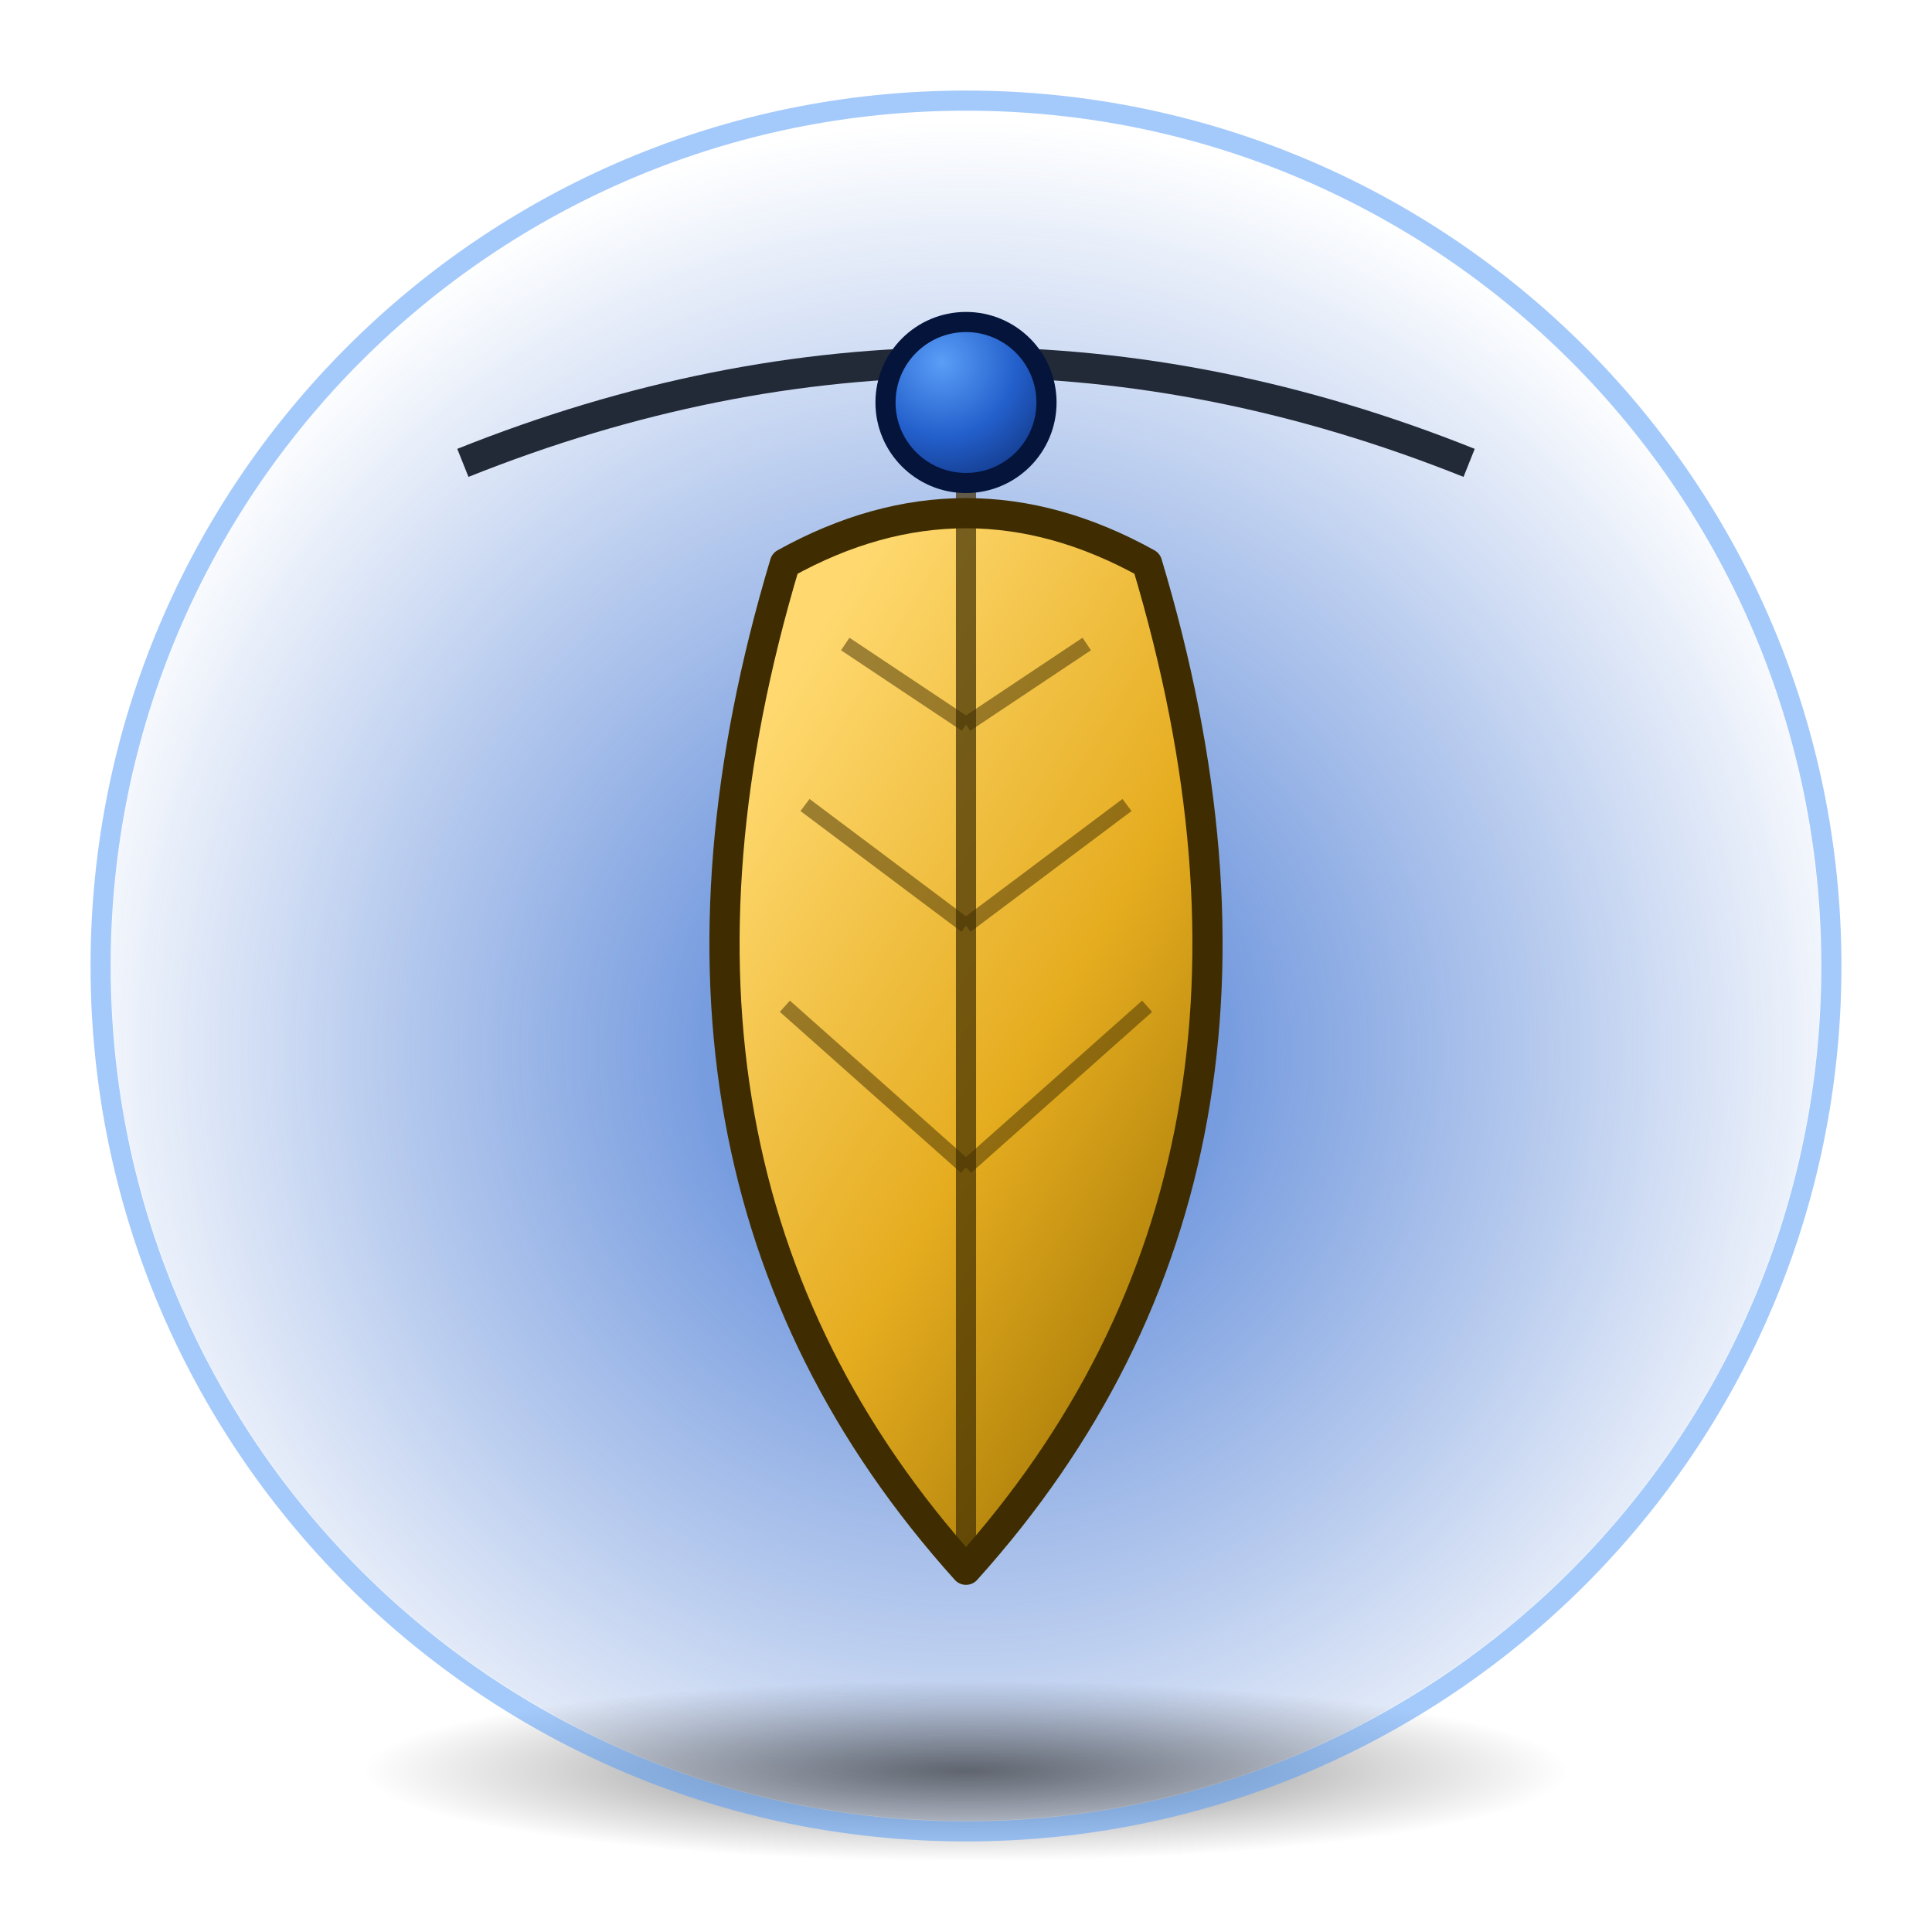
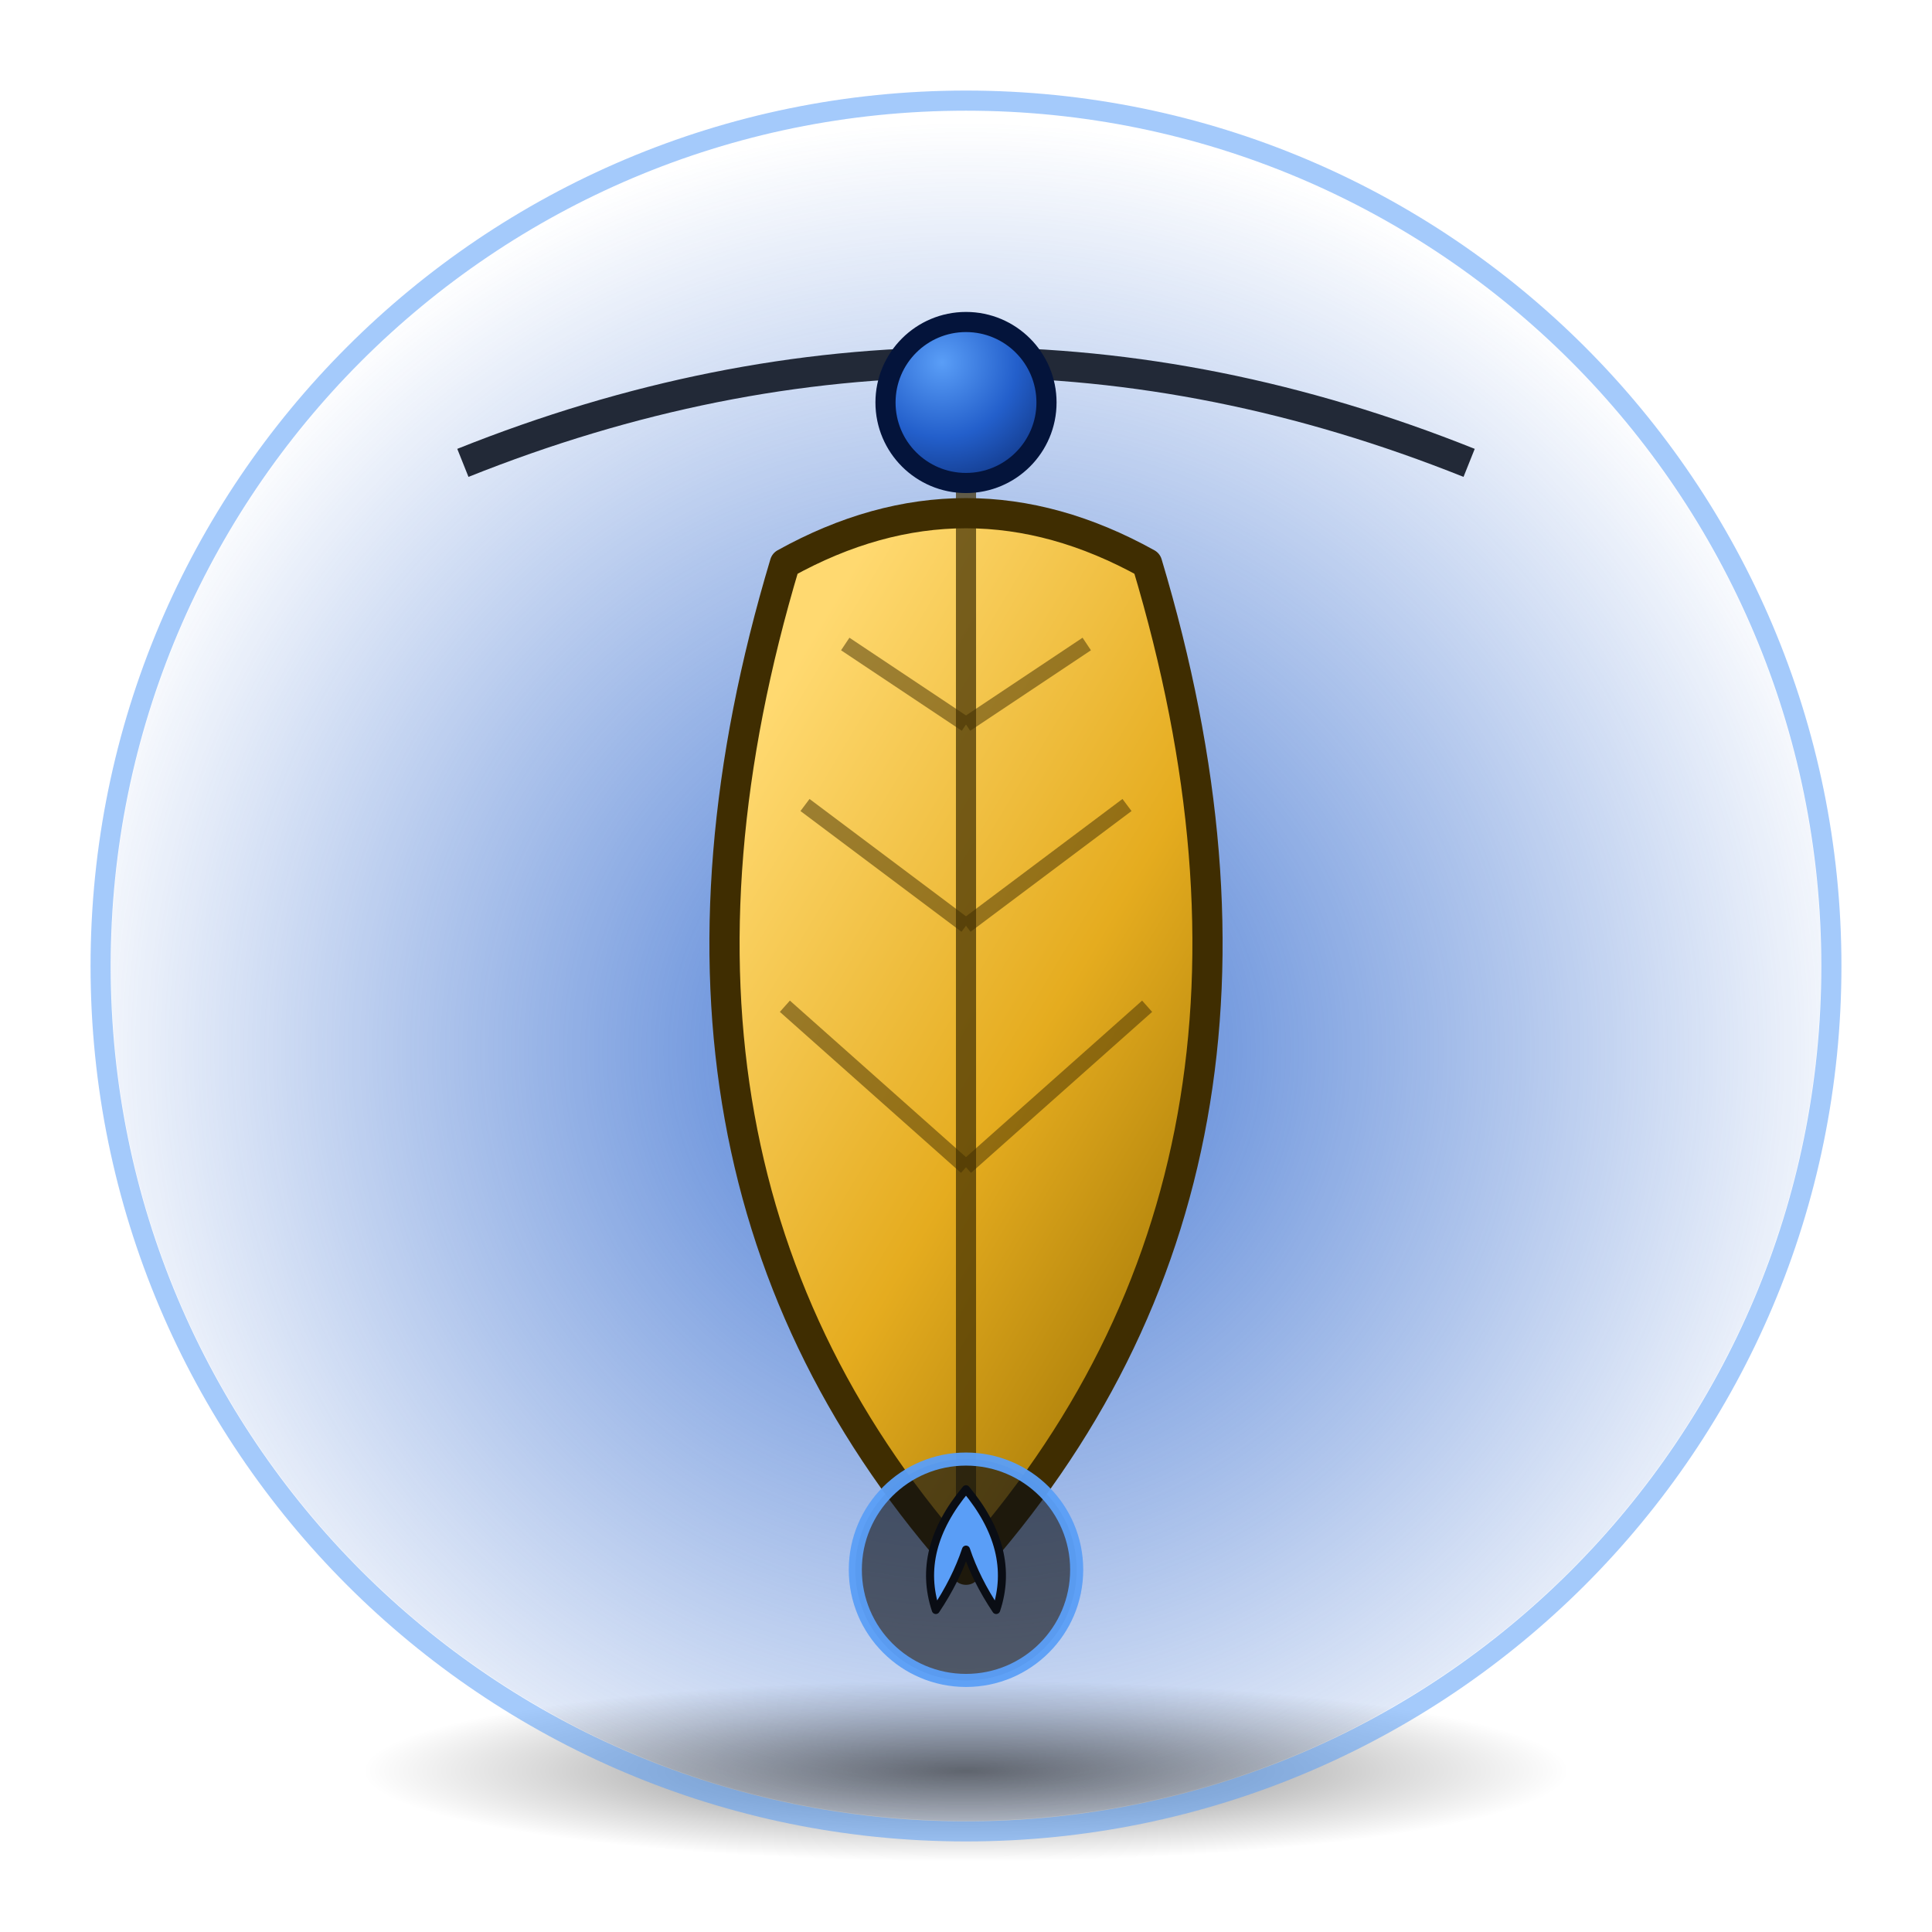
<svg xmlns="http://www.w3.org/2000/svg" viewBox="0 0 192 192" width="192" height="192" shape-rendering="geometricPrecision">
  <defs>
    <filter id="gk-shadow-soft" x="-30%" y="-30%" width="160%" height="160%">
      <feGaussianBlur in="SourceAlpha" stdDeviation="3" />
      <feOffset dx="0" dy="3" result="b" />
      <feComponentTransfer>
        <feFuncA type="linear" slope="0.55" />
      </feComponentTransfer>
      <feMerge>
        <feMergeNode />
        <feMergeNode in="SourceGraphic" />
      </feMerge>
    </filter>
    <filter id="gk-bevel" x="-10%" y="-10%" width="120%" height="120%">
      <feGaussianBlur in="SourceAlpha" stdDeviation="2" result="blur" />
      <feSpecularLighting in="blur" surfaceScale="3" specularConstant="0.6" specularExponent="20" lighting-color="#ffffff" result="spec">
        <feDistantLight azimuth="135" elevation="55" />
      </feSpecularLighting>
      <feComposite in="spec" in2="SourceAlpha" operator="in" result="specMasked" />
      <feComposite in="SourceGraphic" in2="specMasked" operator="arithmetic" k1="0" k2="1" k3="1" k4="0" />
    </filter>
    <linearGradient id="gk-gloss" x1="0" y1="0" x2="0.7" y2="0.9">
      <stop offset="0" stop-color="#FFFFFF" stop-opacity="0.85" />
      <stop offset="0.55" stop-color="#FFFFFF" stop-opacity="0.18" />
      <stop offset="1" stop-color="#FFFFFF" stop-opacity="0" />
    </linearGradient>
    <radialGradient id="gk-contact-shadow" cx="0.5" cy="0.5" r="0.5">
      <stop offset="0" stop-color="#000000" stop-opacity="0.55" />
      <stop offset="0.7" stop-color="#000000" stop-opacity="0.15" />
      <stop offset="1" stop-color="#000000" stop-opacity="0" />
    </radialGradient>
    <linearGradient id="gk-grad-wood" x1="0.2" y1="0.1" x2="0.85" y2="0.95">
      <stop offset="0" stop-color="#C99560" />
      <stop offset="0.55" stop-color="#A06A36" />
      <stop offset="1" stop-color="#6E4621" />
    </linearGradient>
    <radialGradient id="gk-rgrad-wood" cx="0.35" cy="0.25" r="0.85">
      <stop offset="0" stop-color="#C99560" />
      <stop offset="0.55" stop-color="#A06A36" />
      <stop offset="1" stop-color="#6E4621" />
    </radialGradient>
    <linearGradient id="gk-grad-stone" x1="0.2" y1="0.1" x2="0.85" y2="0.95">
      <stop offset="0" stop-color="#C9CCD4" />
      <stop offset="0.55" stop-color="#9298A4" />
      <stop offset="1" stop-color="#5E6471" />
    </linearGradient>
    <radialGradient id="gk-rgrad-stone" cx="0.35" cy="0.25" r="0.85">
      <stop offset="0" stop-color="#C9CCD4" />
      <stop offset="0.55" stop-color="#9298A4" />
      <stop offset="1" stop-color="#5E6471" />
    </radialGradient>
    <linearGradient id="gk-grad-brick" x1="0.2" y1="0.1" x2="0.85" y2="0.95">
      <stop offset="0" stop-color="#CE684D" />
      <stop offset="0.55" stop-color="#9C4231" />
      <stop offset="1" stop-color="#6A2618" />
    </linearGradient>
    <radialGradient id="gk-rgrad-brick" cx="0.35" cy="0.25" r="0.85">
      <stop offset="0" stop-color="#CE684D" />
      <stop offset="0.55" stop-color="#9C4231" />
      <stop offset="1" stop-color="#6A2618" />
    </radialGradient>
    <linearGradient id="gk-grad-thatch" x1="0.2" y1="0.1" x2="0.85" y2="0.95">
      <stop offset="0" stop-color="#E3B563" />
      <stop offset="0.55" stop-color="#B0832F" />
      <stop offset="1" stop-color="#79581B" />
    </linearGradient>
    <radialGradient id="gk-rgrad-thatch" cx="0.35" cy="0.25" r="0.85">
      <stop offset="0" stop-color="#E3B563" />
      <stop offset="0.55" stop-color="#B0832F" />
      <stop offset="1" stop-color="#79581B" />
    </radialGradient>
    <linearGradient id="gk-grad-steel" x1="0.2" y1="0.1" x2="0.85" y2="0.95">
      <stop offset="0" stop-color="#A0B0BE" />
      <stop offset="0.55" stop-color="#6F8190" />
      <stop offset="1" stop-color="#3F4D5A" />
    </linearGradient>
    <radialGradient id="gk-rgrad-steel" cx="0.35" cy="0.25" r="0.85">
      <stop offset="0" stop-color="#A0B0BE" />
      <stop offset="0.55" stop-color="#6F8190" />
      <stop offset="1" stop-color="#3F4D5A" />
    </radialGradient>
    <linearGradient id="gk-grad-iron" x1="0.2" y1="0.1" x2="0.85" y2="0.95">
      <stop offset="0" stop-color="#6B7080" />
      <stop offset="0.55" stop-color="#43485A" />
      <stop offset="1" stop-color="#21253A" />
    </linearGradient>
    <radialGradient id="gk-rgrad-iron" cx="0.35" cy="0.25" r="0.85">
      <stop offset="0" stop-color="#6B7080" />
      <stop offset="0.55" stop-color="#43485A" />
      <stop offset="1" stop-color="#21253A" />
    </radialGradient>
    <linearGradient id="gk-grad-copper" x1="0.2" y1="0.1" x2="0.85" y2="0.95">
      <stop offset="0" stop-color="#E2A172" />
      <stop offset="0.55" stop-color="#B36839" />
      <stop offset="1" stop-color="#7A3F1B" />
    </linearGradient>
    <radialGradient id="gk-rgrad-copper" cx="0.35" cy="0.25" r="0.85">
      <stop offset="0" stop-color="#E2A172" />
      <stop offset="0.55" stop-color="#B36839" />
      <stop offset="1" stop-color="#7A3F1B" />
    </radialGradient>
    <linearGradient id="gk-grad-gold" x1="0.2" y1="0.1" x2="0.85" y2="0.95">
      <stop offset="0" stop-color="#FFD970" />
      <stop offset="0.55" stop-color="#E5AC1F" />
      <stop offset="1" stop-color="#9F7505" />
    </linearGradient>
    <radialGradient id="gk-rgrad-gold" cx="0.35" cy="0.25" r="0.85">
      <stop offset="0" stop-color="#FFD970" />
      <stop offset="0.55" stop-color="#E5AC1F" />
      <stop offset="1" stop-color="#9F7505" />
    </radialGradient>
    <linearGradient id="gk-grad-ruby" x1="0.2" y1="0.1" x2="0.85" y2="0.95">
      <stop offset="0" stop-color="#FF7A8C" />
      <stop offset="0.55" stop-color="#D62E48" />
      <stop offset="1" stop-color="#8C1428" />
    </linearGradient>
    <radialGradient id="gk-rgrad-ruby" cx="0.35" cy="0.25" r="0.85">
      <stop offset="0" stop-color="#FF7A8C" />
      <stop offset="0.55" stop-color="#D62E48" />
      <stop offset="1" stop-color="#8C1428" />
    </radialGradient>
    <linearGradient id="gk-grad-emerald" x1="0.2" y1="0.1" x2="0.85" y2="0.95">
      <stop offset="0" stop-color="#5BDD96" />
      <stop offset="0.55" stop-color="#1FA561" />
      <stop offset="1" stop-color="#0E6C3D" />
    </linearGradient>
    <radialGradient id="gk-rgrad-emerald" cx="0.35" cy="0.25" r="0.85">
      <stop offset="0" stop-color="#5BDD96" />
      <stop offset="0.55" stop-color="#1FA561" />
      <stop offset="1" stop-color="#0E6C3D" />
    </radialGradient>
    <linearGradient id="gk-grad-sapphire" x1="0.2" y1="0.1" x2="0.85" y2="0.95">
      <stop offset="0" stop-color="#5A9EF7" />
      <stop offset="0.55" stop-color="#235FCB" />
      <stop offset="1" stop-color="#103480" />
    </linearGradient>
    <radialGradient id="gk-rgrad-sapphire" cx="0.35" cy="0.25" r="0.85">
      <stop offset="0" stop-color="#5A9EF7" />
      <stop offset="0.55" stop-color="#235FCB" />
      <stop offset="1" stop-color="#103480" />
    </radialGradient>
    <linearGradient id="gk-grad-amethyst" x1="0.2" y1="0.1" x2="0.85" y2="0.95">
      <stop offset="0" stop-color="#B581FF" />
      <stop offset="0.55" stop-color="#7E47D6" />
      <stop offset="1" stop-color="#4C2289" />
    </linearGradient>
    <radialGradient id="gk-rgrad-amethyst" cx="0.35" cy="0.25" r="0.85">
      <stop offset="0" stop-color="#B581FF" />
      <stop offset="0.55" stop-color="#7E47D6" />
      <stop offset="1" stop-color="#4C2289" />
    </radialGradient>
    <linearGradient id="gk-grad-leaf" x1="0.2" y1="0.1" x2="0.85" y2="0.95">
      <stop offset="0" stop-color="#7BD15A" />
      <stop offset="0.55" stop-color="#3D9226" />
      <stop offset="1" stop-color="#1F5712" />
    </linearGradient>
    <radialGradient id="gk-rgrad-leaf" cx="0.35" cy="0.25" r="0.85">
      <stop offset="0" stop-color="#7BD15A" />
      <stop offset="0.55" stop-color="#3D9226" />
      <stop offset="1" stop-color="#1F5712" />
    </radialGradient>
    <linearGradient id="gk-grad-sky" x1="0.2" y1="0.1" x2="0.85" y2="0.95">
      <stop offset="0" stop-color="#A8D9FF" />
      <stop offset="0.55" stop-color="#5FA8E8" />
      <stop offset="1" stop-color="#2C6BB0" />
    </linearGradient>
    <radialGradient id="gk-rgrad-sky" cx="0.35" cy="0.25" r="0.85">
      <stop offset="0" stop-color="#A8D9FF" />
      <stop offset="0.55" stop-color="#5FA8E8" />
      <stop offset="1" stop-color="#2C6BB0" />
    </radialGradient>
    <linearGradient id="gk-grad-dark" x1="0.2" y1="0.1" x2="0.85" y2="0.95">
      <stop offset="0" stop-color="#3A4250" />
      <stop offset="0.55" stop-color="#222937" />
      <stop offset="1" stop-color="#10141C" />
    </linearGradient>
    <radialGradient id="gk-rgrad-dark" cx="0.35" cy="0.25" r="0.85">
      <stop offset="0" stop-color="#3A4250" />
      <stop offset="0.55" stop-color="#222937" />
      <stop offset="1" stop-color="#10141C" />
    </radialGradient>
    <linearGradient id="gk-grad-cream" x1="0.2" y1="0.1" x2="0.85" y2="0.95">
      <stop offset="0" stop-color="#FFF6D8" />
      <stop offset="0.55" stop-color="#F1DDA4" />
      <stop offset="1" stop-color="#B19D6E" />
    </linearGradient>
    <radialGradient id="gk-rgrad-cream" cx="0.35" cy="0.25" r="0.85">
      <stop offset="0" stop-color="#FFF6D8" />
      <stop offset="0.55" stop-color="#F1DDA4" />
      <stop offset="1" stop-color="#B19D6E" />
    </radialGradient>
    <radialGradient id="gk-rarity-common" cx="0.5" cy="0.55" r="0.55">
      <stop offset="0" stop-color="#9298A4" stop-opacity="0.85" />
      <stop offset="0.6" stop-color="#9298A4" stop-opacity="0.35" />
      <stop offset="1" stop-color="#9298A4" stop-opacity="0" />
    </radialGradient>
    <radialGradient id="gk-rarity-uncommon" cx="0.5" cy="0.55" r="0.55">
      <stop offset="0" stop-color="#3D9226" stop-opacity="0.85" />
      <stop offset="0.6" stop-color="#3D9226" stop-opacity="0.35" />
      <stop offset="1" stop-color="#3D9226" stop-opacity="0" />
    </radialGradient>
    <radialGradient id="gk-rarity-rare" cx="0.5" cy="0.55" r="0.55">
      <stop offset="0" stop-color="#235FCB" stop-opacity="0.85" />
      <stop offset="0.6" stop-color="#235FCB" stop-opacity="0.35" />
      <stop offset="1" stop-color="#235FCB" stop-opacity="0" />
    </radialGradient>
    <radialGradient id="gk-rarity-epic" cx="0.5" cy="0.55" r="0.55">
      <stop offset="0" stop-color="#7E47D6" stop-opacity="0.85" />
      <stop offset="0.6" stop-color="#7E47D6" stop-opacity="0.35" />
      <stop offset="1" stop-color="#7E47D6" stop-opacity="0" />
    </radialGradient>
    <radialGradient id="gk-rarity-legendary" cx="0.5" cy="0.55" r="0.55">
      <stop offset="0" stop-color="#E5AC1F" stop-opacity="0.85" />
      <stop offset="0.6" stop-color="#E5AC1F" stop-opacity="0.35" />
      <stop offset="1" stop-color="#E5AC1F" stop-opacity="0" />
    </radialGradient>
    <radialGradient id="gk-rarity-mythic" cx="0.5" cy="0.55" r="0.55">
      <stop offset="0" stop-color="#D62E48" stop-opacity="0.85" />
      <stop offset="0.6" stop-color="#D62E48" stop-opacity="0.35" />
      <stop offset="1" stop-color="#D62E48" stop-opacity="0" />
    </radialGradient>
  </defs>
  <ellipse cx="96" cy="96" rx="84.96" ry="84.96" fill="url(#gk-rarity-rare)" />
  <ellipse cx="96" cy="176" rx="60" ry="9" fill="url(#gk-contact-shadow)" />
  <circle cx="96" cy="96" r="86" fill="none" stroke="#5A9EF7" stroke-width="2" opacity="0.55" />
  <path d="M 46 46 Q 96 26 146 46" fill="none" stroke="#222937" stroke-width="3" />
  <path d="M 96 156          Q 60 116 78 56          Q 96 46 114 56          Q 132 116 96 156 Z" fill="url(#gk-grad-gold)" stroke="#3F2D01" stroke-width="3" stroke-linejoin="round" />
  <line x1="96" y1="156" x2="96" y2="46" stroke="#3F2D01" stroke-width="2" opacity="0.7" />
  <g stroke="#3F2D01" stroke-width="1.5" opacity="0.5">
    <path d="M 96 116 L 78 100" />
    <path d="M 96 116 L 114 100" />
    <path d="M 96 92 L 80 80" />
    <path d="M 96 92 L 112 80" />
    <path d="M 96 72 L 84 64" />
    <path d="M 96 72 L 108 64" />
  </g>
  <circle cx="96" cy="40" r="8" fill="url(#gk-rgrad-sapphire)" stroke="#04143B" stroke-width="2" />
+   <circle cx="96" cy="156" r="11" fill="#0A0D14" opacity="0.62" />
+   <circle cx="96" cy="156" r="11" fill="none" stroke="#5A9EF7" stroke-width="1.3" opacity="0.95" />
+   <path d="M 96 148          Q 91 154 93 160          Q 95 157 96 154          Q 97 157 99 160          Q 101 154 96 148 Z" fill="#5A9EF7" stroke="#0A0D14" stroke-width="0.8" stroke-linejoin="round" />
</svg>
